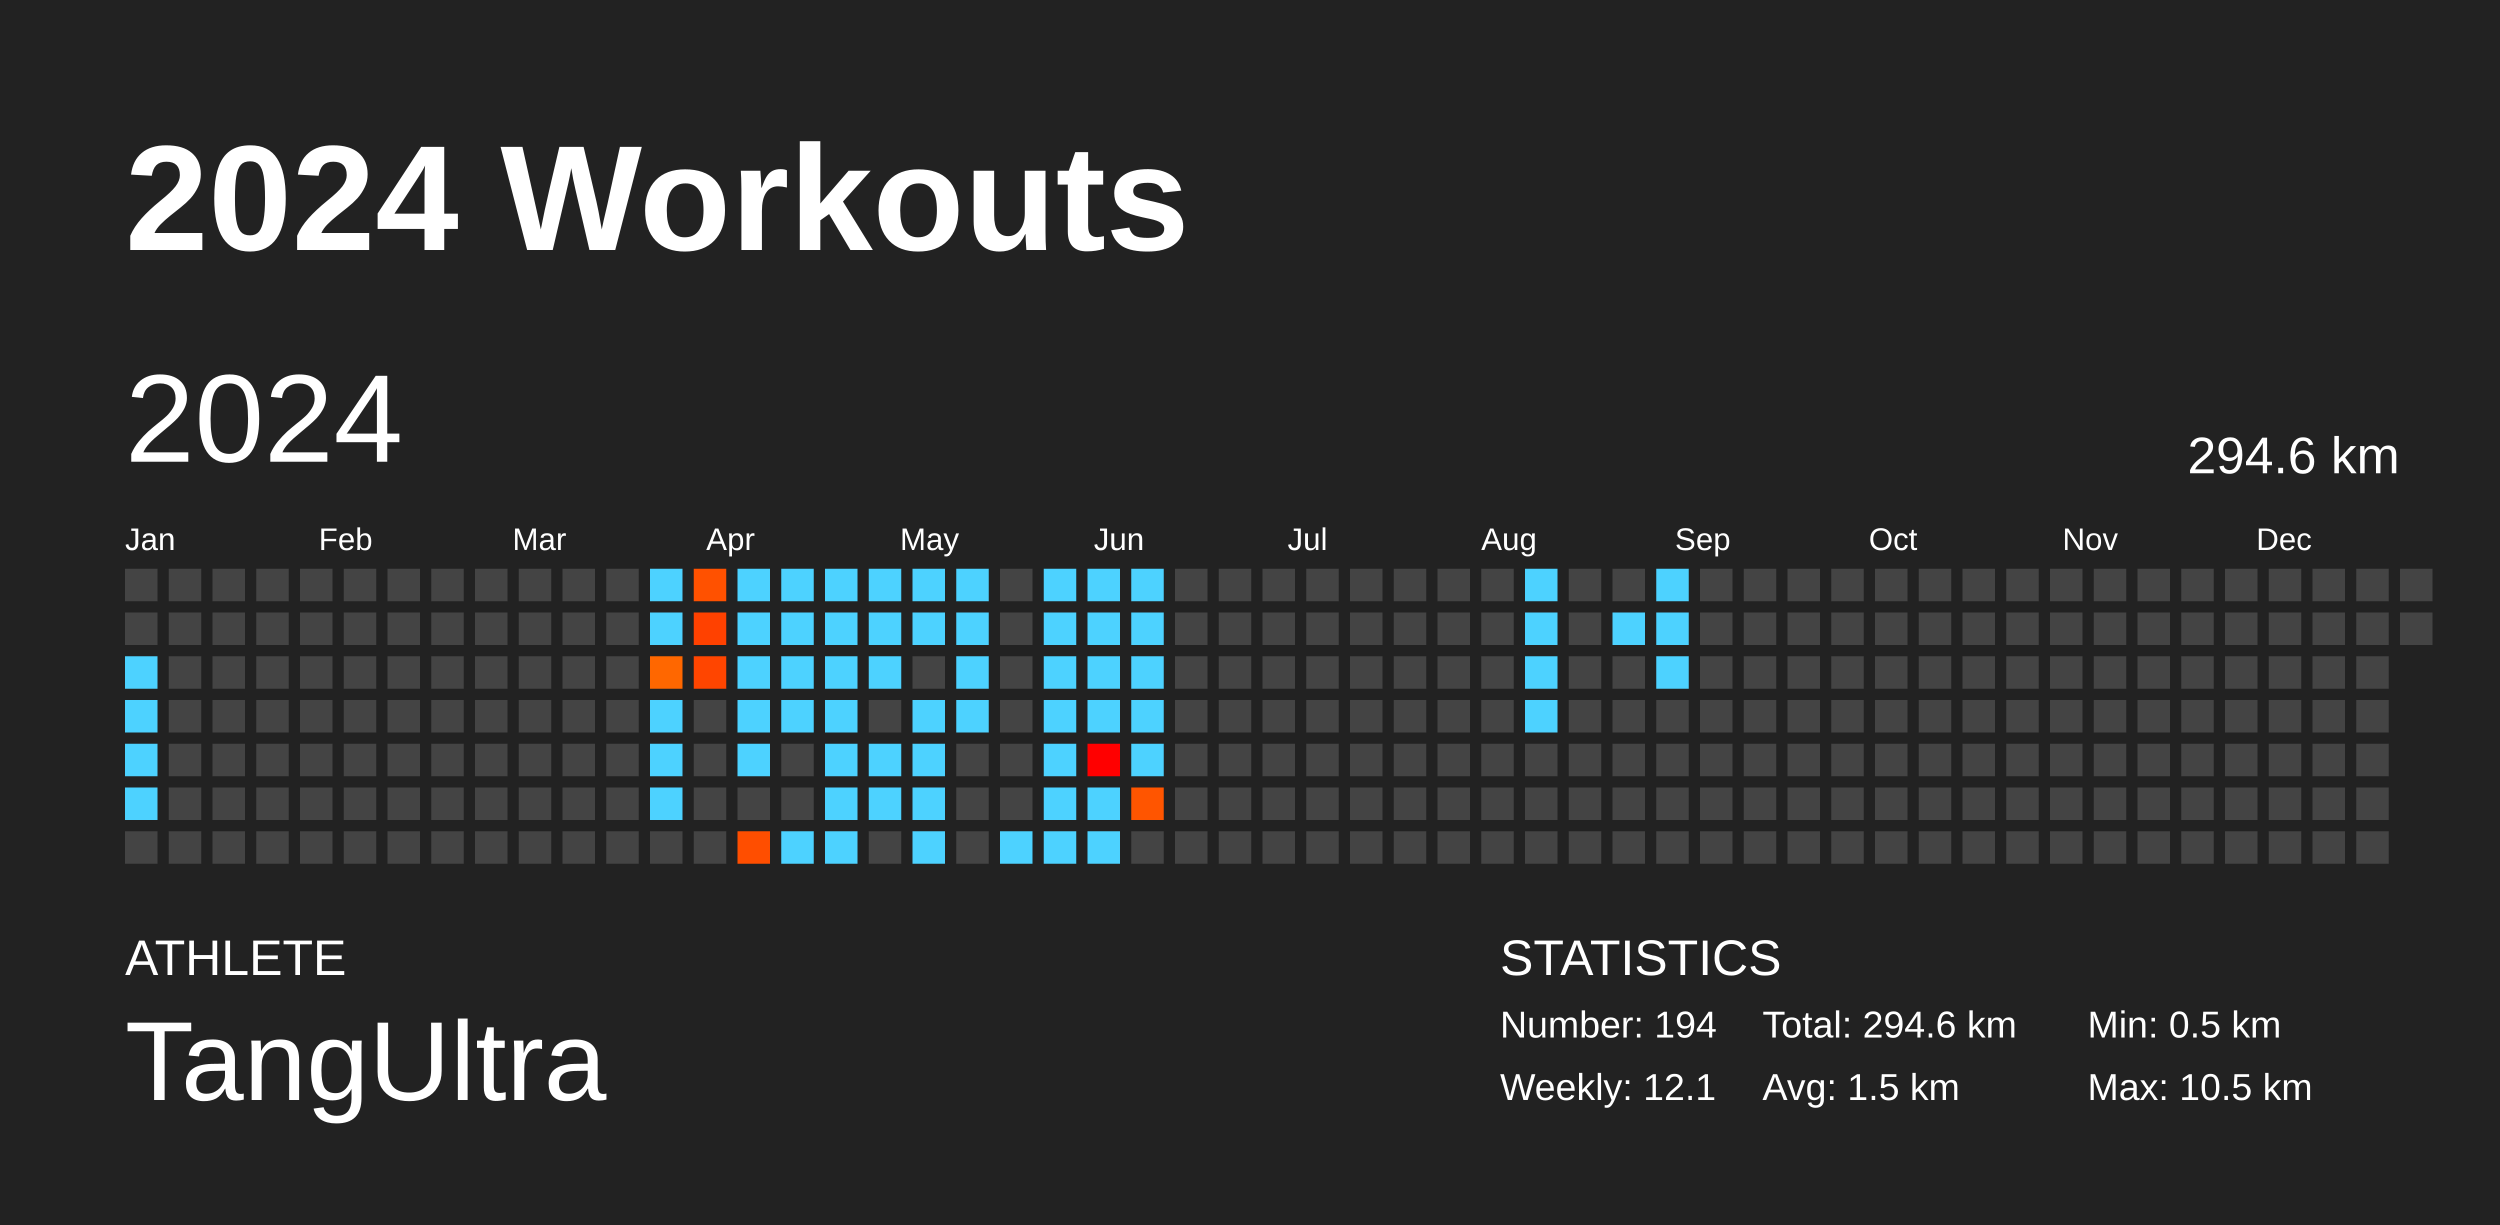
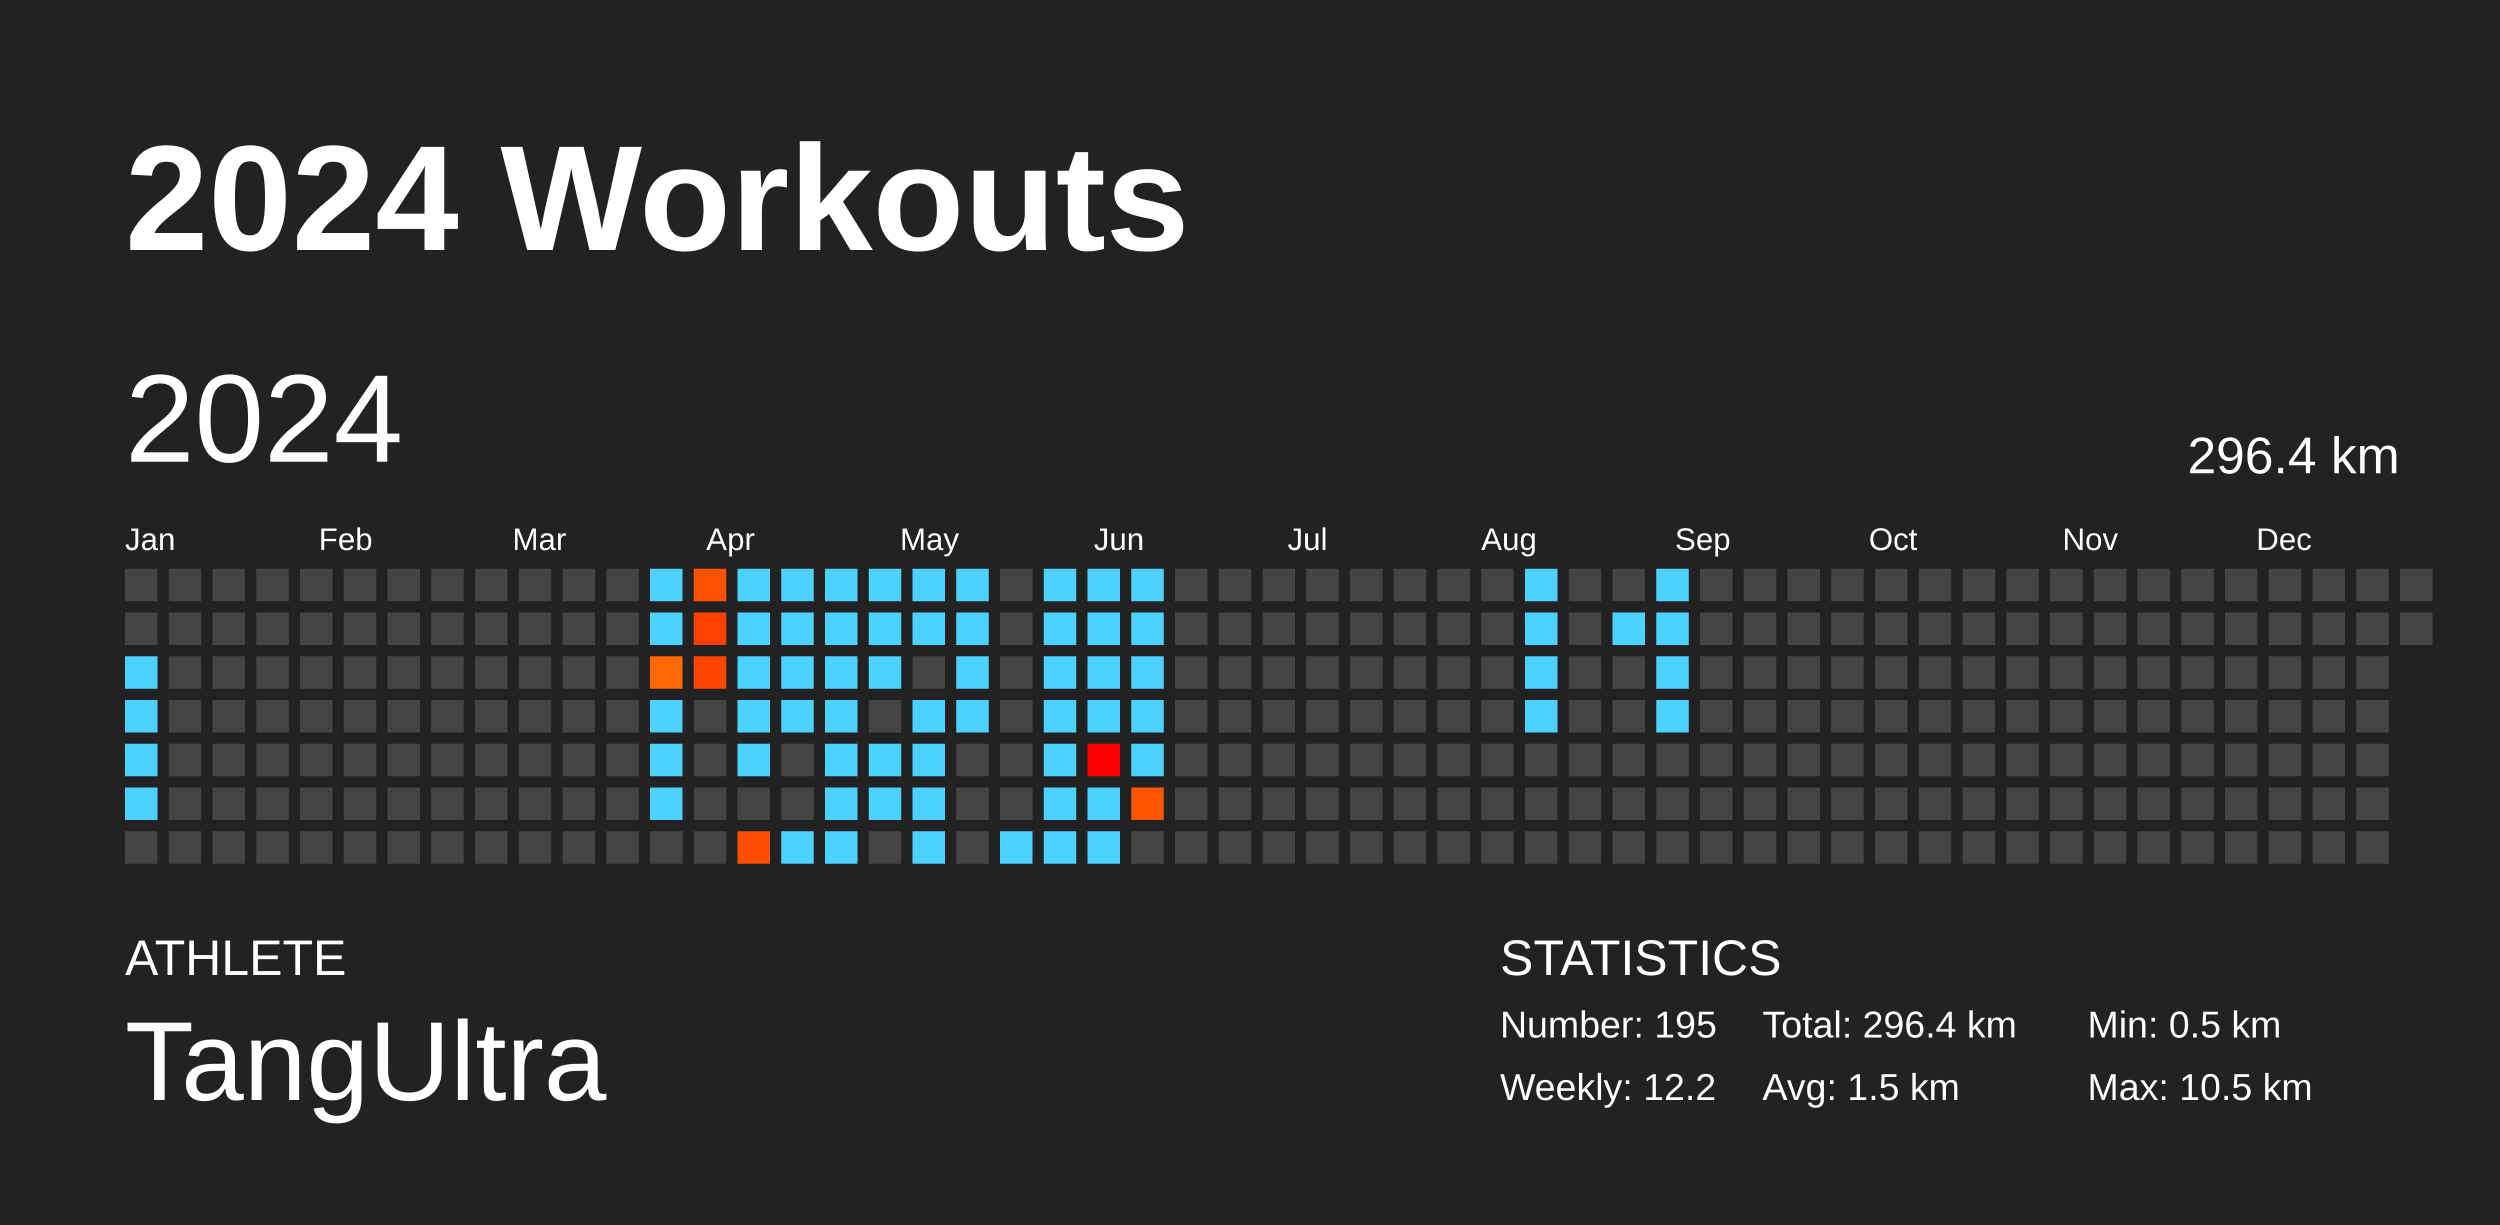
<svg xmlns="http://www.w3.org/2000/svg" baseProfile="full" height="98mm" version="1.1" viewBox="0,0,200,98" width="200mm">
  <defs />
  <rect fill="#222222" height="98" width="200" x="0" y="0" />
  <text fill="#FFFFFF" style="font-size:12px; font-family:Arial; font-weight:bold;" x="10" y="20">2024 Workouts</text>
  <text fill="#FFFFFF" style="font-size:4px; font-family:Arial" x="10" y="78">ATHLETE</text>
  <text fill="#FFFFFF" style="font-size:9px; font-family:Arial" x="10" y="88">TangUltra</text>
  <text fill="#FFFFFF" style="font-size:4px; font-family:Arial" x="120" y="78">STATISTICS</text>
-   <text fill="#FFFFFF" style="font-size:3px; font-family:Arial" x="120" y="83">Number: 194</text>
-   <text fill="#FFFFFF" style="font-size:3px; font-family:Arial" x="120" y="88">Weekly: 12.1</text>
-   <text fill="#FFFFFF" style="font-size:3px; font-family:Arial" x="141" y="83">Total: 294.6 km</text>
+   <text fill="#FFFFFF" style="font-size:3px; font-family:Arial" x="120" y="83">Number: 195</text>
+   <text fill="#FFFFFF" style="font-size:3px; font-family:Arial" x="120" y="88">Weekly: 12.2</text>
+   <text fill="#FFFFFF" style="font-size:3px; font-family:Arial" x="141" y="83">Total: 296.4 km</text>
  <text fill="#FFFFFF" style="font-size:3px; font-family:Arial" x="141" y="88">Avg: 1.5 km</text>
  <text fill="#FFFFFF" style="font-size:3px; font-family:Arial" x="167" y="83">Min: 0.5 km</text>
  <text fill="#FFFFFF" style="font-size:3px; font-family:Arial" x="167" y="88">Max: 10.5 km</text>
  <text dominant-baseline="hanging" fill="#FFFFFF" style="font-size:10.0px; font-family:Arial;" x="10" y="30">2024</text>
-   <text dominant-baseline="hanging" fill="#FFFFFF" style="font-size:4.125px; font-family:Arial;" x="175" y="35">294.6 km</text>
+   <text dominant-baseline="hanging" fill="#FFFFFF" style="font-size:4.125px; font-family:Arial;" x="175" y="35">296.4 km</text>
  <text fill="#FFFFFF" style="font-size:2.5px; font-family:Arial" x="10.0" y="44">Jan</text>
  <text fill="#FFFFFF" style="font-size:2.5px; font-family:Arial" x="25.5" y="44">Feb</text>
  <text fill="#FFFFFF" style="font-size:2.5px; font-family:Arial" x="41.0" y="44">Mar</text>
  <text fill="#FFFFFF" style="font-size:2.5px; font-family:Arial" x="56.5" y="44">Apr</text>
  <text fill="#FFFFFF" style="font-size:2.5px; font-family:Arial" x="72.0" y="44">May</text>
  <text fill="#FFFFFF" style="font-size:2.5px; font-family:Arial" x="87.5" y="44">Jun</text>
  <text fill="#FFFFFF" style="font-size:2.5px; font-family:Arial" x="103.0" y="44">Jul</text>
  <text fill="#FFFFFF" style="font-size:2.5px; font-family:Arial" x="118.5" y="44">Aug</text>
  <text fill="#FFFFFF" style="font-size:2.5px; font-family:Arial" x="134.0" y="44">Sep</text>
  <text fill="#FFFFFF" style="font-size:2.5px; font-family:Arial" x="149.5" y="44">Oct</text>
  <text fill="#FFFFFF" style="font-size:2.5px; font-family:Arial" x="165.0" y="44">Nov</text>
  <text fill="#FFFFFF" style="font-size:2.5px; font-family:Arial" x="180.5" y="44">Dec</text>
  <rect fill="#444444" height="2.6" width="2.6" x="10.0" y="45.5" />
  <rect fill="#444444" height="2.6" width="2.6" x="10.0" y="49.0" />
  <rect fill="#4dd2ff" height="2.6" width="2.6" x="10.0" y="52.5" />
  <rect fill="#4dd2ff" height="2.6" width="2.6" x="10.0" y="56.0" />
  <rect fill="#4dd2ff" height="2.6" width="2.6" x="10.0" y="59.5" />
  <rect fill="#4dd2ff" height="2.6" width="2.6" x="10.0" y="63.0" />
  <rect fill="#444444" height="2.6" width="2.6" x="10.0" y="66.5" />
  <rect fill="#444444" height="2.6" width="2.6" x="13.5" y="45.5" />
  <rect fill="#444444" height="2.6" width="2.6" x="13.5" y="49.0" />
  <rect fill="#444444" height="2.6" width="2.6" x="13.5" y="52.5" />
  <rect fill="#444444" height="2.6" width="2.6" x="13.5" y="56.0" />
  <rect fill="#444444" height="2.6" width="2.6" x="13.5" y="59.5" />
  <rect fill="#444444" height="2.6" width="2.6" x="13.5" y="63.0" />
  <rect fill="#444444" height="2.6" width="2.6" x="13.5" y="66.5" />
  <rect fill="#444444" height="2.6" width="2.6" x="17.0" y="45.5" />
  <rect fill="#444444" height="2.6" width="2.6" x="17.0" y="49.0" />
  <rect fill="#444444" height="2.6" width="2.6" x="17.0" y="52.5" />
  <rect fill="#444444" height="2.6" width="2.6" x="17.0" y="56.0" />
  <rect fill="#444444" height="2.6" width="2.6" x="17.0" y="59.5" />
  <rect fill="#444444" height="2.6" width="2.6" x="17.0" y="63.0" />
  <rect fill="#444444" height="2.6" width="2.6" x="17.0" y="66.5" />
  <rect fill="#444444" height="2.6" width="2.6" x="20.5" y="45.5" />
  <rect fill="#444444" height="2.6" width="2.6" x="20.5" y="49.0" />
  <rect fill="#444444" height="2.6" width="2.6" x="20.5" y="52.5" />
  <rect fill="#444444" height="2.6" width="2.6" x="20.5" y="56.0" />
  <rect fill="#444444" height="2.6" width="2.6" x="20.5" y="59.5" />
  <rect fill="#444444" height="2.6" width="2.6" x="20.5" y="63.0" />
  <rect fill="#444444" height="2.6" width="2.6" x="20.5" y="66.5" />
  <rect fill="#444444" height="2.6" width="2.6" x="24.0" y="45.5" />
  <rect fill="#444444" height="2.6" width="2.6" x="24.0" y="49.0" />
  <rect fill="#444444" height="2.6" width="2.6" x="24.0" y="52.5" />
  <rect fill="#444444" height="2.6" width="2.6" x="24.0" y="56.0" />
  <rect fill="#444444" height="2.6" width="2.6" x="24.0" y="59.5" />
  <rect fill="#444444" height="2.6" width="2.6" x="24.0" y="63.0" />
  <rect fill="#444444" height="2.6" width="2.6" x="24.0" y="66.5" />
  <rect fill="#444444" height="2.6" width="2.6" x="27.5" y="45.5" />
  <rect fill="#444444" height="2.6" width="2.6" x="27.5" y="49.0" />
  <rect fill="#444444" height="2.6" width="2.6" x="27.5" y="52.5" />
  <rect fill="#444444" height="2.6" width="2.6" x="27.5" y="56.0" />
  <rect fill="#444444" height="2.6" width="2.6" x="27.5" y="59.5" />
  <rect fill="#444444" height="2.6" width="2.6" x="27.5" y="63.0" />
  <rect fill="#444444" height="2.6" width="2.6" x="27.5" y="66.5" />
  <rect fill="#444444" height="2.6" width="2.6" x="31.0" y="45.5" />
  <rect fill="#444444" height="2.6" width="2.6" x="31.0" y="49.0" />
  <rect fill="#444444" height="2.6" width="2.6" x="31.0" y="52.5" />
  <rect fill="#444444" height="2.6" width="2.6" x="31.0" y="56.0" />
  <rect fill="#444444" height="2.6" width="2.6" x="31.0" y="59.5" />
  <rect fill="#444444" height="2.6" width="2.6" x="31.0" y="63.0" />
  <rect fill="#444444" height="2.6" width="2.6" x="31.0" y="66.5" />
  <rect fill="#444444" height="2.6" width="2.6" x="34.5" y="45.5" />
  <rect fill="#444444" height="2.6" width="2.6" x="34.5" y="49.0" />
  <rect fill="#444444" height="2.6" width="2.6" x="34.5" y="52.5" />
  <rect fill="#444444" height="2.6" width="2.6" x="34.5" y="56.0" />
  <rect fill="#444444" height="2.6" width="2.6" x="34.5" y="59.5" />
  <rect fill="#444444" height="2.6" width="2.6" x="34.5" y="63.0" />
  <rect fill="#444444" height="2.6" width="2.6" x="34.5" y="66.5" />
  <rect fill="#444444" height="2.6" width="2.6" x="38.0" y="45.5" />
  <rect fill="#444444" height="2.6" width="2.6" x="38.0" y="49.0" />
  <rect fill="#444444" height="2.6" width="2.6" x="38.0" y="52.5" />
  <rect fill="#444444" height="2.6" width="2.6" x="38.0" y="56.0" />
  <rect fill="#444444" height="2.6" width="2.6" x="38.0" y="59.5" />
  <rect fill="#444444" height="2.6" width="2.6" x="38.0" y="63.0" />
  <rect fill="#444444" height="2.6" width="2.6" x="38.0" y="66.5" />
  <rect fill="#444444" height="2.6" width="2.6" x="41.5" y="45.5" />
  <rect fill="#444444" height="2.6" width="2.6" x="41.5" y="49.0" />
  <rect fill="#444444" height="2.6" width="2.6" x="41.5" y="52.5" />
  <rect fill="#444444" height="2.6" width="2.6" x="41.5" y="56.0" />
  <rect fill="#444444" height="2.6" width="2.6" x="41.5" y="59.5" />
  <rect fill="#444444" height="2.6" width="2.6" x="41.5" y="63.0" />
  <rect fill="#444444" height="2.6" width="2.6" x="41.5" y="66.5" />
  <rect fill="#444444" height="2.6" width="2.6" x="45.0" y="45.5" />
  <rect fill="#444444" height="2.6" width="2.6" x="45.0" y="49.0" />
  <rect fill="#444444" height="2.6" width="2.6" x="45.0" y="52.5" />
  <rect fill="#444444" height="2.6" width="2.6" x="45.0" y="56.0" />
  <rect fill="#444444" height="2.6" width="2.6" x="45.0" y="59.5" />
  <rect fill="#444444" height="2.6" width="2.6" x="45.0" y="63.0" />
  <rect fill="#444444" height="2.6" width="2.6" x="45.0" y="66.5" />
  <rect fill="#444444" height="2.6" width="2.6" x="48.5" y="45.5" />
  <rect fill="#444444" height="2.6" width="2.6" x="48.5" y="49.0" />
  <rect fill="#444444" height="2.6" width="2.6" x="48.5" y="52.5" />
  <rect fill="#444444" height="2.6" width="2.6" x="48.5" y="56.0" />
  <rect fill="#444444" height="2.6" width="2.6" x="48.5" y="59.5" />
  <rect fill="#444444" height="2.6" width="2.6" x="48.5" y="63.0" />
  <rect fill="#444444" height="2.6" width="2.6" x="48.5" y="66.5" />
  <rect fill="#4dd2ff" height="2.6" width="2.6" x="52.0" y="45.5" />
  <rect fill="#4dd2ff" height="2.6" width="2.6" x="52.0" y="49.0" />
  <rect fill="#ff6700" height="2.6" width="2.6" x="52.0" y="52.5" />
  <rect fill="#4dd2ff" height="2.6" width="2.6" x="52.0" y="56.0" />
  <rect fill="#4dd2ff" height="2.6" width="2.6" x="52.0" y="59.5" />
  <rect fill="#4dd2ff" height="2.6" width="2.6" x="52.0" y="63.0" />
  <rect fill="#444444" height="2.6" width="2.6" x="52.0" y="66.5" />
  <rect fill="#ff5100" height="2.6" width="2.6" x="55.5" y="45.5" />
  <rect fill="#ff4100" height="2.6" width="2.6" x="55.5" y="49.0" />
  <rect fill="#ff4500" height="2.6" width="2.6" x="55.5" y="52.5" />
  <rect fill="#444444" height="2.6" width="2.6" x="55.5" y="56.0" />
  <rect fill="#444444" height="2.6" width="2.6" x="55.5" y="59.5" />
  <rect fill="#444444" height="2.6" width="2.6" x="55.5" y="63.0" />
  <rect fill="#444444" height="2.6" width="2.6" x="55.5" y="66.5" />
  <rect fill="#4dd2ff" height="2.6" width="2.6" x="59.0" y="45.5" />
  <rect fill="#4dd2ff" height="2.6" width="2.6" x="59.0" y="49.0" />
  <rect fill="#4dd2ff" height="2.6" width="2.6" x="59.0" y="52.5" />
  <rect fill="#4dd2ff" height="2.6" width="2.6" x="59.0" y="56.0" />
  <rect fill="#4dd2ff" height="2.6" width="2.6" x="59.0" y="59.5" />
  <rect fill="#444444" height="2.6" width="2.6" x="59.0" y="63.0" />
  <rect fill="#ff4e00" height="2.6" width="2.6" x="59.0" y="66.5" />
  <rect fill="#4dd2ff" height="2.6" width="2.6" x="62.5" y="45.5" />
  <rect fill="#4dd2ff" height="2.6" width="2.6" x="62.5" y="49.0" />
  <rect fill="#4dd2ff" height="2.6" width="2.6" x="62.5" y="52.5" />
  <rect fill="#4dd2ff" height="2.6" width="2.6" x="62.5" y="56.0" />
  <rect fill="#444444" height="2.6" width="2.6" x="62.5" y="59.5" />
  <rect fill="#444444" height="2.6" width="2.6" x="62.5" y="63.0" />
  <rect fill="#4dd2ff" height="2.6" width="2.6" x="62.5" y="66.5" />
  <rect fill="#4dd2ff" height="2.6" width="2.6" x="66.0" y="45.5" />
  <rect fill="#4dd2ff" height="2.6" width="2.6" x="66.0" y="49.0" />
  <rect fill="#4dd2ff" height="2.6" width="2.6" x="66.0" y="52.5" />
  <rect fill="#4dd2ff" height="2.6" width="2.6" x="66.0" y="56.0" />
  <rect fill="#4dd2ff" height="2.6" width="2.6" x="66.0" y="59.5" />
  <rect fill="#4dd2ff" height="2.6" width="2.6" x="66.0" y="63.0" />
  <rect fill="#4dd2ff" height="2.6" width="2.6" x="66.0" y="66.5" />
  <rect fill="#4dd2ff" height="2.6" width="2.6" x="69.5" y="45.5" />
  <rect fill="#4dd2ff" height="2.6" width="2.6" x="69.5" y="49.0" />
  <rect fill="#4dd2ff" height="2.6" width="2.6" x="69.5" y="52.5" />
  <rect fill="#444444" height="2.6" width="2.6" x="69.5" y="56.0" />
  <rect fill="#4dd2ff" height="2.6" width="2.6" x="69.5" y="59.5" />
  <rect fill="#4dd2ff" height="2.6" width="2.6" x="69.5" y="63.0" />
  <rect fill="#444444" height="2.6" width="2.6" x="69.5" y="66.5" />
  <rect fill="#4dd2ff" height="2.6" width="2.6" x="73.0" y="45.5" />
  <rect fill="#4dd2ff" height="2.6" width="2.6" x="73.0" y="49.0" />
  <rect fill="#444444" height="2.6" width="2.6" x="73.0" y="52.5" />
  <rect fill="#4dd2ff" height="2.6" width="2.6" x="73.0" y="56.0" />
  <rect fill="#4dd2ff" height="2.6" width="2.6" x="73.0" y="59.5" />
  <rect fill="#4dd2ff" height="2.6" width="2.6" x="73.0" y="63.0" />
  <rect fill="#4dd2ff" height="2.6" width="2.6" x="73.0" y="66.5" />
  <rect fill="#4dd2ff" height="2.6" width="2.6" x="76.5" y="45.5" />
  <rect fill="#4dd2ff" height="2.6" width="2.6" x="76.5" y="49.0" />
  <rect fill="#4dd2ff" height="2.6" width="2.6" x="76.5" y="52.5" />
  <rect fill="#4dd2ff" height="2.6" width="2.6" x="76.5" y="56.0" />
  <rect fill="#444444" height="2.6" width="2.6" x="76.5" y="59.5" />
  <rect fill="#444444" height="2.6" width="2.6" x="76.5" y="63.0" />
  <rect fill="#444444" height="2.6" width="2.6" x="76.5" y="66.5" />
  <rect fill="#444444" height="2.6" width="2.6" x="80.0" y="45.5" />
  <rect fill="#444444" height="2.6" width="2.6" x="80.0" y="49.0" />
  <rect fill="#444444" height="2.6" width="2.6" x="80.0" y="52.5" />
  <rect fill="#444444" height="2.6" width="2.6" x="80.0" y="56.0" />
  <rect fill="#444444" height="2.6" width="2.6" x="80.0" y="59.5" />
  <rect fill="#444444" height="2.6" width="2.6" x="80.0" y="63.0" />
  <rect fill="#4dd2ff" height="2.6" width="2.6" x="80.0" y="66.5" />
  <rect fill="#4dd2ff" height="2.6" width="2.6" x="83.5" y="45.5" />
  <rect fill="#4dd2ff" height="2.6" width="2.6" x="83.5" y="49.0" />
  <rect fill="#4dd2ff" height="2.6" width="2.6" x="83.5" y="52.5" />
  <rect fill="#4dd2ff" height="2.6" width="2.6" x="83.5" y="56.0" />
  <rect fill="#4dd2ff" height="2.6" width="2.6" x="83.5" y="59.5" />
  <rect fill="#4dd2ff" height="2.6" width="2.6" x="83.5" y="63.0" />
  <rect fill="#4dd2ff" height="2.6" width="2.6" x="83.5" y="66.5" />
  <rect fill="#4dd2ff" height="2.6" width="2.6" x="87.0" y="45.5" />
  <rect fill="#4dd2ff" height="2.6" width="2.6" x="87.0" y="49.0" />
  <rect fill="#4dd2ff" height="2.6" width="2.6" x="87.0" y="52.5" />
  <rect fill="#4dd2ff" height="2.6" width="2.6" x="87.0" y="56.0" />
  <rect fill="#ff0000" height="2.6" width="2.6" x="87.0" y="59.5" />
  <rect fill="#4dd2ff" height="2.6" width="2.6" x="87.0" y="63.0" />
  <rect fill="#4dd2ff" height="2.6" width="2.6" x="87.0" y="66.5" />
  <rect fill="#4dd2ff" height="2.6" width="2.6" x="90.5" y="45.5" />
  <rect fill="#4dd2ff" height="2.6" width="2.6" x="90.5" y="49.0" />
  <rect fill="#4dd2ff" height="2.6" width="2.6" x="90.5" y="52.5" />
  <rect fill="#4dd2ff" height="2.6" width="2.6" x="90.5" y="56.0" />
  <rect fill="#4dd2ff" height="2.6" width="2.6" x="90.5" y="59.5" />
  <rect fill="#ff5500" height="2.6" width="2.6" x="90.5" y="63.0" />
  <rect fill="#444444" height="2.6" width="2.6" x="90.5" y="66.5" />
  <rect fill="#444444" height="2.6" width="2.6" x="94.0" y="45.5" />
  <rect fill="#444444" height="2.6" width="2.6" x="94.0" y="49.0" />
  <rect fill="#444444" height="2.6" width="2.6" x="94.0" y="52.5" />
  <rect fill="#444444" height="2.6" width="2.6" x="94.0" y="56.0" />
  <rect fill="#444444" height="2.6" width="2.6" x="94.0" y="59.5" />
  <rect fill="#444444" height="2.6" width="2.6" x="94.0" y="63.0" />
  <rect fill="#444444" height="2.6" width="2.6" x="94.0" y="66.5" />
  <rect fill="#444444" height="2.6" width="2.6" x="97.5" y="45.5" />
  <rect fill="#444444" height="2.6" width="2.6" x="97.5" y="49.0" />
  <rect fill="#444444" height="2.6" width="2.6" x="97.5" y="52.5" />
  <rect fill="#444444" height="2.6" width="2.6" x="97.5" y="56.0" />
  <rect fill="#444444" height="2.6" width="2.6" x="97.5" y="59.5" />
  <rect fill="#444444" height="2.6" width="2.6" x="97.5" y="63.0" />
  <rect fill="#444444" height="2.6" width="2.6" x="97.5" y="66.5" />
  <rect fill="#444444" height="2.6" width="2.6" x="101.0" y="45.5" />
  <rect fill="#444444" height="2.6" width="2.6" x="101.0" y="49.0" />
  <rect fill="#444444" height="2.6" width="2.6" x="101.0" y="52.5" />
  <rect fill="#444444" height="2.6" width="2.6" x="101.0" y="56.0" />
  <rect fill="#444444" height="2.6" width="2.6" x="101.0" y="59.5" />
  <rect fill="#444444" height="2.6" width="2.6" x="101.0" y="63.0" />
  <rect fill="#444444" height="2.6" width="2.6" x="101.0" y="66.5" />
  <rect fill="#444444" height="2.6" width="2.6" x="104.5" y="45.5" />
  <rect fill="#444444" height="2.6" width="2.6" x="104.5" y="49.0" />
  <rect fill="#444444" height="2.6" width="2.6" x="104.5" y="52.5" />
  <rect fill="#444444" height="2.6" width="2.6" x="104.5" y="56.0" />
  <rect fill="#444444" height="2.6" width="2.6" x="104.5" y="59.5" />
  <rect fill="#444444" height="2.6" width="2.6" x="104.5" y="63.0" />
  <rect fill="#444444" height="2.6" width="2.6" x="104.5" y="66.5" />
  <rect fill="#444444" height="2.6" width="2.6" x="108.0" y="45.5" />
  <rect fill="#444444" height="2.6" width="2.6" x="108.0" y="49.0" />
  <rect fill="#444444" height="2.6" width="2.6" x="108.0" y="52.5" />
  <rect fill="#444444" height="2.6" width="2.6" x="108.0" y="56.0" />
  <rect fill="#444444" height="2.6" width="2.6" x="108.0" y="59.5" />
  <rect fill="#444444" height="2.6" width="2.6" x="108.0" y="63.0" />
  <rect fill="#444444" height="2.6" width="2.6" x="108.0" y="66.5" />
  <rect fill="#444444" height="2.6" width="2.6" x="111.5" y="45.5" />
  <rect fill="#444444" height="2.6" width="2.6" x="111.5" y="49.0" />
  <rect fill="#444444" height="2.6" width="2.6" x="111.5" y="52.5" />
  <rect fill="#444444" height="2.6" width="2.6" x="111.5" y="56.0" />
  <rect fill="#444444" height="2.6" width="2.6" x="111.5" y="59.5" />
  <rect fill="#444444" height="2.6" width="2.6" x="111.5" y="63.0" />
  <rect fill="#444444" height="2.6" width="2.6" x="111.5" y="66.5" />
  <rect fill="#444444" height="2.6" width="2.6" x="115.0" y="45.5" />
  <rect fill="#444444" height="2.6" width="2.6" x="115.0" y="49.0" />
  <rect fill="#444444" height="2.6" width="2.6" x="115.0" y="52.5" />
  <rect fill="#444444" height="2.6" width="2.6" x="115.0" y="56.0" />
  <rect fill="#444444" height="2.6" width="2.6" x="115.0" y="59.5" />
  <rect fill="#444444" height="2.6" width="2.6" x="115.0" y="63.0" />
  <rect fill="#444444" height="2.6" width="2.6" x="115.0" y="66.5" />
  <rect fill="#444444" height="2.6" width="2.6" x="118.5" y="45.5" />
  <rect fill="#444444" height="2.6" width="2.6" x="118.5" y="49.0" />
  <rect fill="#444444" height="2.6" width="2.6" x="118.5" y="52.5" />
  <rect fill="#444444" height="2.6" width="2.6" x="118.5" y="56.0" />
  <rect fill="#444444" height="2.6" width="2.6" x="118.5" y="59.5" />
  <rect fill="#444444" height="2.6" width="2.6" x="118.5" y="63.0" />
  <rect fill="#444444" height="2.6" width="2.6" x="118.5" y="66.5" />
  <rect fill="#4dd2ff" height="2.6" width="2.6" x="122.0" y="45.5" />
  <rect fill="#4dd2ff" height="2.6" width="2.6" x="122.0" y="49.0" />
  <rect fill="#4dd2ff" height="2.6" width="2.6" x="122.0" y="52.5" />
  <rect fill="#4dd2ff" height="2.6" width="2.6" x="122.0" y="56.0" />
  <rect fill="#444444" height="2.6" width="2.6" x="122.0" y="59.5" />
  <rect fill="#444444" height="2.6" width="2.6" x="122.0" y="63.0" />
  <rect fill="#444444" height="2.6" width="2.6" x="122.0" y="66.5" />
  <rect fill="#444444" height="2.6" width="2.6" x="125.5" y="45.5" />
  <rect fill="#444444" height="2.6" width="2.6" x="125.5" y="49.0" />
  <rect fill="#444444" height="2.6" width="2.6" x="125.5" y="52.5" />
  <rect fill="#444444" height="2.6" width="2.6" x="125.5" y="56.0" />
  <rect fill="#444444" height="2.6" width="2.6" x="125.5" y="59.5" />
  <rect fill="#444444" height="2.6" width="2.6" x="125.5" y="63.0" />
  <rect fill="#444444" height="2.6" width="2.6" x="125.5" y="66.5" />
  <rect fill="#444444" height="2.6" width="2.6" x="129.0" y="45.5" />
  <rect fill="#4dd2ff" height="2.6" width="2.6" x="129.0" y="49.0" />
  <rect fill="#444444" height="2.6" width="2.6" x="129.0" y="52.5" />
  <rect fill="#444444" height="2.6" width="2.6" x="129.0" y="56.0" />
  <rect fill="#444444" height="2.6" width="2.6" x="129.0" y="59.5" />
  <rect fill="#444444" height="2.6" width="2.6" x="129.0" y="63.0" />
  <rect fill="#444444" height="2.6" width="2.6" x="129.0" y="66.5" />
  <rect fill="#4dd2ff" height="2.6" width="2.6" x="132.5" y="45.5" />
  <rect fill="#4dd2ff" height="2.6" width="2.6" x="132.5" y="49.0" />
  <rect fill="#4dd2ff" height="2.6" width="2.6" x="132.5" y="52.5" />
-   <rect fill="#444444" height="2.6" width="2.6" x="132.5" y="56.0" />
+   <rect fill="#4dd2ff" height="2.6" width="2.6" x="132.5" y="56.0" />
  <rect fill="#444444" height="2.6" width="2.6" x="132.5" y="59.5" />
  <rect fill="#444444" height="2.6" width="2.6" x="132.5" y="63.0" />
  <rect fill="#444444" height="2.6" width="2.6" x="132.5" y="66.5" />
  <rect fill="#444444" height="2.6" width="2.6" x="136.0" y="45.5" />
  <rect fill="#444444" height="2.6" width="2.6" x="136.0" y="49.0" />
  <rect fill="#444444" height="2.6" width="2.6" x="136.0" y="52.5" />
  <rect fill="#444444" height="2.6" width="2.6" x="136.0" y="56.0" />
  <rect fill="#444444" height="2.6" width="2.6" x="136.0" y="59.5" />
  <rect fill="#444444" height="2.6" width="2.6" x="136.0" y="63.0" />
  <rect fill="#444444" height="2.6" width="2.6" x="136.0" y="66.5" />
  <rect fill="#444444" height="2.6" width="2.6" x="139.5" y="45.5" />
  <rect fill="#444444" height="2.6" width="2.6" x="139.5" y="49.0" />
  <rect fill="#444444" height="2.6" width="2.6" x="139.5" y="52.5" />
  <rect fill="#444444" height="2.6" width="2.6" x="139.5" y="56.0" />
  <rect fill="#444444" height="2.6" width="2.6" x="139.5" y="59.5" />
  <rect fill="#444444" height="2.6" width="2.6" x="139.5" y="63.0" />
  <rect fill="#444444" height="2.6" width="2.6" x="139.5" y="66.5" />
  <rect fill="#444444" height="2.6" width="2.6" x="143.0" y="45.5" />
  <rect fill="#444444" height="2.6" width="2.6" x="143.0" y="49.0" />
  <rect fill="#444444" height="2.6" width="2.6" x="143.0" y="52.5" />
  <rect fill="#444444" height="2.6" width="2.6" x="143.0" y="56.0" />
  <rect fill="#444444" height="2.6" width="2.6" x="143.0" y="59.5" />
  <rect fill="#444444" height="2.6" width="2.6" x="143.0" y="63.0" />
  <rect fill="#444444" height="2.6" width="2.6" x="143.0" y="66.5" />
  <rect fill="#444444" height="2.6" width="2.6" x="146.5" y="45.5" />
  <rect fill="#444444" height="2.6" width="2.6" x="146.5" y="49.0" />
  <rect fill="#444444" height="2.6" width="2.6" x="146.5" y="52.5" />
  <rect fill="#444444" height="2.6" width="2.6" x="146.5" y="56.0" />
  <rect fill="#444444" height="2.6" width="2.6" x="146.5" y="59.5" />
  <rect fill="#444444" height="2.6" width="2.6" x="146.5" y="63.0" />
  <rect fill="#444444" height="2.6" width="2.6" x="146.5" y="66.5" />
  <rect fill="#444444" height="2.6" width="2.6" x="150.0" y="45.5" />
  <rect fill="#444444" height="2.6" width="2.6" x="150.0" y="49.0" />
  <rect fill="#444444" height="2.6" width="2.6" x="150.0" y="52.5" />
  <rect fill="#444444" height="2.6" width="2.6" x="150.0" y="56.0" />
  <rect fill="#444444" height="2.6" width="2.6" x="150.0" y="59.5" />
  <rect fill="#444444" height="2.6" width="2.6" x="150.0" y="63.0" />
  <rect fill="#444444" height="2.6" width="2.6" x="150.0" y="66.5" />
  <rect fill="#444444" height="2.6" width="2.6" x="153.5" y="45.5" />
  <rect fill="#444444" height="2.6" width="2.6" x="153.5" y="49.0" />
  <rect fill="#444444" height="2.6" width="2.6" x="153.5" y="52.5" />
  <rect fill="#444444" height="2.6" width="2.6" x="153.5" y="56.0" />
  <rect fill="#444444" height="2.6" width="2.6" x="153.5" y="59.5" />
  <rect fill="#444444" height="2.6" width="2.6" x="153.5" y="63.0" />
  <rect fill="#444444" height="2.6" width="2.6" x="153.5" y="66.5" />
  <rect fill="#444444" height="2.6" width="2.6" x="157.0" y="45.5" />
  <rect fill="#444444" height="2.6" width="2.6" x="157.0" y="49.0" />
  <rect fill="#444444" height="2.6" width="2.6" x="157.0" y="52.5" />
  <rect fill="#444444" height="2.6" width="2.6" x="157.0" y="56.0" />
  <rect fill="#444444" height="2.6" width="2.6" x="157.0" y="59.5" />
  <rect fill="#444444" height="2.6" width="2.6" x="157.0" y="63.0" />
  <rect fill="#444444" height="2.6" width="2.6" x="157.0" y="66.5" />
  <rect fill="#444444" height="2.6" width="2.6" x="160.5" y="45.5" />
  <rect fill="#444444" height="2.6" width="2.6" x="160.5" y="49.0" />
  <rect fill="#444444" height="2.6" width="2.6" x="160.5" y="52.5" />
  <rect fill="#444444" height="2.6" width="2.6" x="160.5" y="56.0" />
  <rect fill="#444444" height="2.6" width="2.6" x="160.5" y="59.5" />
  <rect fill="#444444" height="2.6" width="2.6" x="160.5" y="63.0" />
  <rect fill="#444444" height="2.6" width="2.6" x="160.5" y="66.5" />
  <rect fill="#444444" height="2.6" width="2.6" x="164.0" y="45.5" />
  <rect fill="#444444" height="2.6" width="2.6" x="164.0" y="49.0" />
  <rect fill="#444444" height="2.6" width="2.6" x="164.0" y="52.5" />
  <rect fill="#444444" height="2.6" width="2.6" x="164.0" y="56.0" />
  <rect fill="#444444" height="2.6" width="2.6" x="164.0" y="59.5" />
  <rect fill="#444444" height="2.6" width="2.6" x="164.0" y="63.0" />
  <rect fill="#444444" height="2.6" width="2.6" x="164.0" y="66.5" />
  <rect fill="#444444" height="2.6" width="2.6" x="167.5" y="45.5" />
  <rect fill="#444444" height="2.6" width="2.6" x="167.5" y="49.0" />
  <rect fill="#444444" height="2.6" width="2.6" x="167.5" y="52.5" />
  <rect fill="#444444" height="2.6" width="2.6" x="167.5" y="56.0" />
  <rect fill="#444444" height="2.6" width="2.6" x="167.5" y="59.5" />
  <rect fill="#444444" height="2.6" width="2.6" x="167.5" y="63.0" />
  <rect fill="#444444" height="2.6" width="2.6" x="167.5" y="66.5" />
  <rect fill="#444444" height="2.6" width="2.6" x="171.0" y="45.5" />
  <rect fill="#444444" height="2.6" width="2.6" x="171.0" y="49.0" />
  <rect fill="#444444" height="2.6" width="2.6" x="171.0" y="52.5" />
  <rect fill="#444444" height="2.6" width="2.6" x="171.0" y="56.0" />
  <rect fill="#444444" height="2.6" width="2.6" x="171.0" y="59.5" />
  <rect fill="#444444" height="2.6" width="2.6" x="171.0" y="63.0" />
  <rect fill="#444444" height="2.6" width="2.6" x="171.0" y="66.5" />
  <rect fill="#444444" height="2.6" width="2.6" x="174.5" y="45.5" />
  <rect fill="#444444" height="2.6" width="2.6" x="174.5" y="49.0" />
  <rect fill="#444444" height="2.6" width="2.6" x="174.5" y="52.5" />
  <rect fill="#444444" height="2.6" width="2.6" x="174.5" y="56.0" />
  <rect fill="#444444" height="2.6" width="2.6" x="174.5" y="59.5" />
  <rect fill="#444444" height="2.6" width="2.6" x="174.5" y="63.0" />
  <rect fill="#444444" height="2.6" width="2.6" x="174.5" y="66.5" />
  <rect fill="#444444" height="2.6" width="2.6" x="178.0" y="45.5" />
  <rect fill="#444444" height="2.6" width="2.6" x="178.0" y="49.0" />
  <rect fill="#444444" height="2.6" width="2.6" x="178.0" y="52.5" />
  <rect fill="#444444" height="2.6" width="2.6" x="178.0" y="56.0" />
  <rect fill="#444444" height="2.6" width="2.6" x="178.0" y="59.5" />
  <rect fill="#444444" height="2.6" width="2.6" x="178.0" y="63.0" />
  <rect fill="#444444" height="2.6" width="2.6" x="178.0" y="66.5" />
  <rect fill="#444444" height="2.6" width="2.6" x="181.5" y="45.5" />
  <rect fill="#444444" height="2.6" width="2.6" x="181.5" y="49.0" />
  <rect fill="#444444" height="2.6" width="2.6" x="181.5" y="52.5" />
  <rect fill="#444444" height="2.6" width="2.6" x="181.5" y="56.0" />
  <rect fill="#444444" height="2.6" width="2.6" x="181.5" y="59.5" />
  <rect fill="#444444" height="2.6" width="2.6" x="181.5" y="63.0" />
  <rect fill="#444444" height="2.6" width="2.6" x="181.5" y="66.5" />
  <rect fill="#444444" height="2.6" width="2.6" x="185.0" y="45.5" />
  <rect fill="#444444" height="2.6" width="2.6" x="185.0" y="49.0" />
  <rect fill="#444444" height="2.6" width="2.6" x="185.0" y="52.5" />
  <rect fill="#444444" height="2.6" width="2.6" x="185.0" y="56.0" />
  <rect fill="#444444" height="2.6" width="2.6" x="185.0" y="59.5" />
  <rect fill="#444444" height="2.6" width="2.6" x="185.0" y="63.0" />
  <rect fill="#444444" height="2.6" width="2.6" x="185.0" y="66.5" />
  <rect fill="#444444" height="2.6" width="2.6" x="188.5" y="45.5" />
  <rect fill="#444444" height="2.6" width="2.6" x="188.5" y="49.0" />
  <rect fill="#444444" height="2.6" width="2.6" x="188.5" y="52.5" />
  <rect fill="#444444" height="2.6" width="2.6" x="188.5" y="56.0" />
  <rect fill="#444444" height="2.6" width="2.6" x="188.5" y="59.5" />
  <rect fill="#444444" height="2.6" width="2.6" x="188.5" y="63.0" />
  <rect fill="#444444" height="2.6" width="2.6" x="188.5" y="66.5" />
  <rect fill="#444444" height="2.6" width="2.6" x="192.0" y="45.5" />
  <rect fill="#444444" height="2.6" width="2.6" x="192.0" y="49.0" />
</svg>
